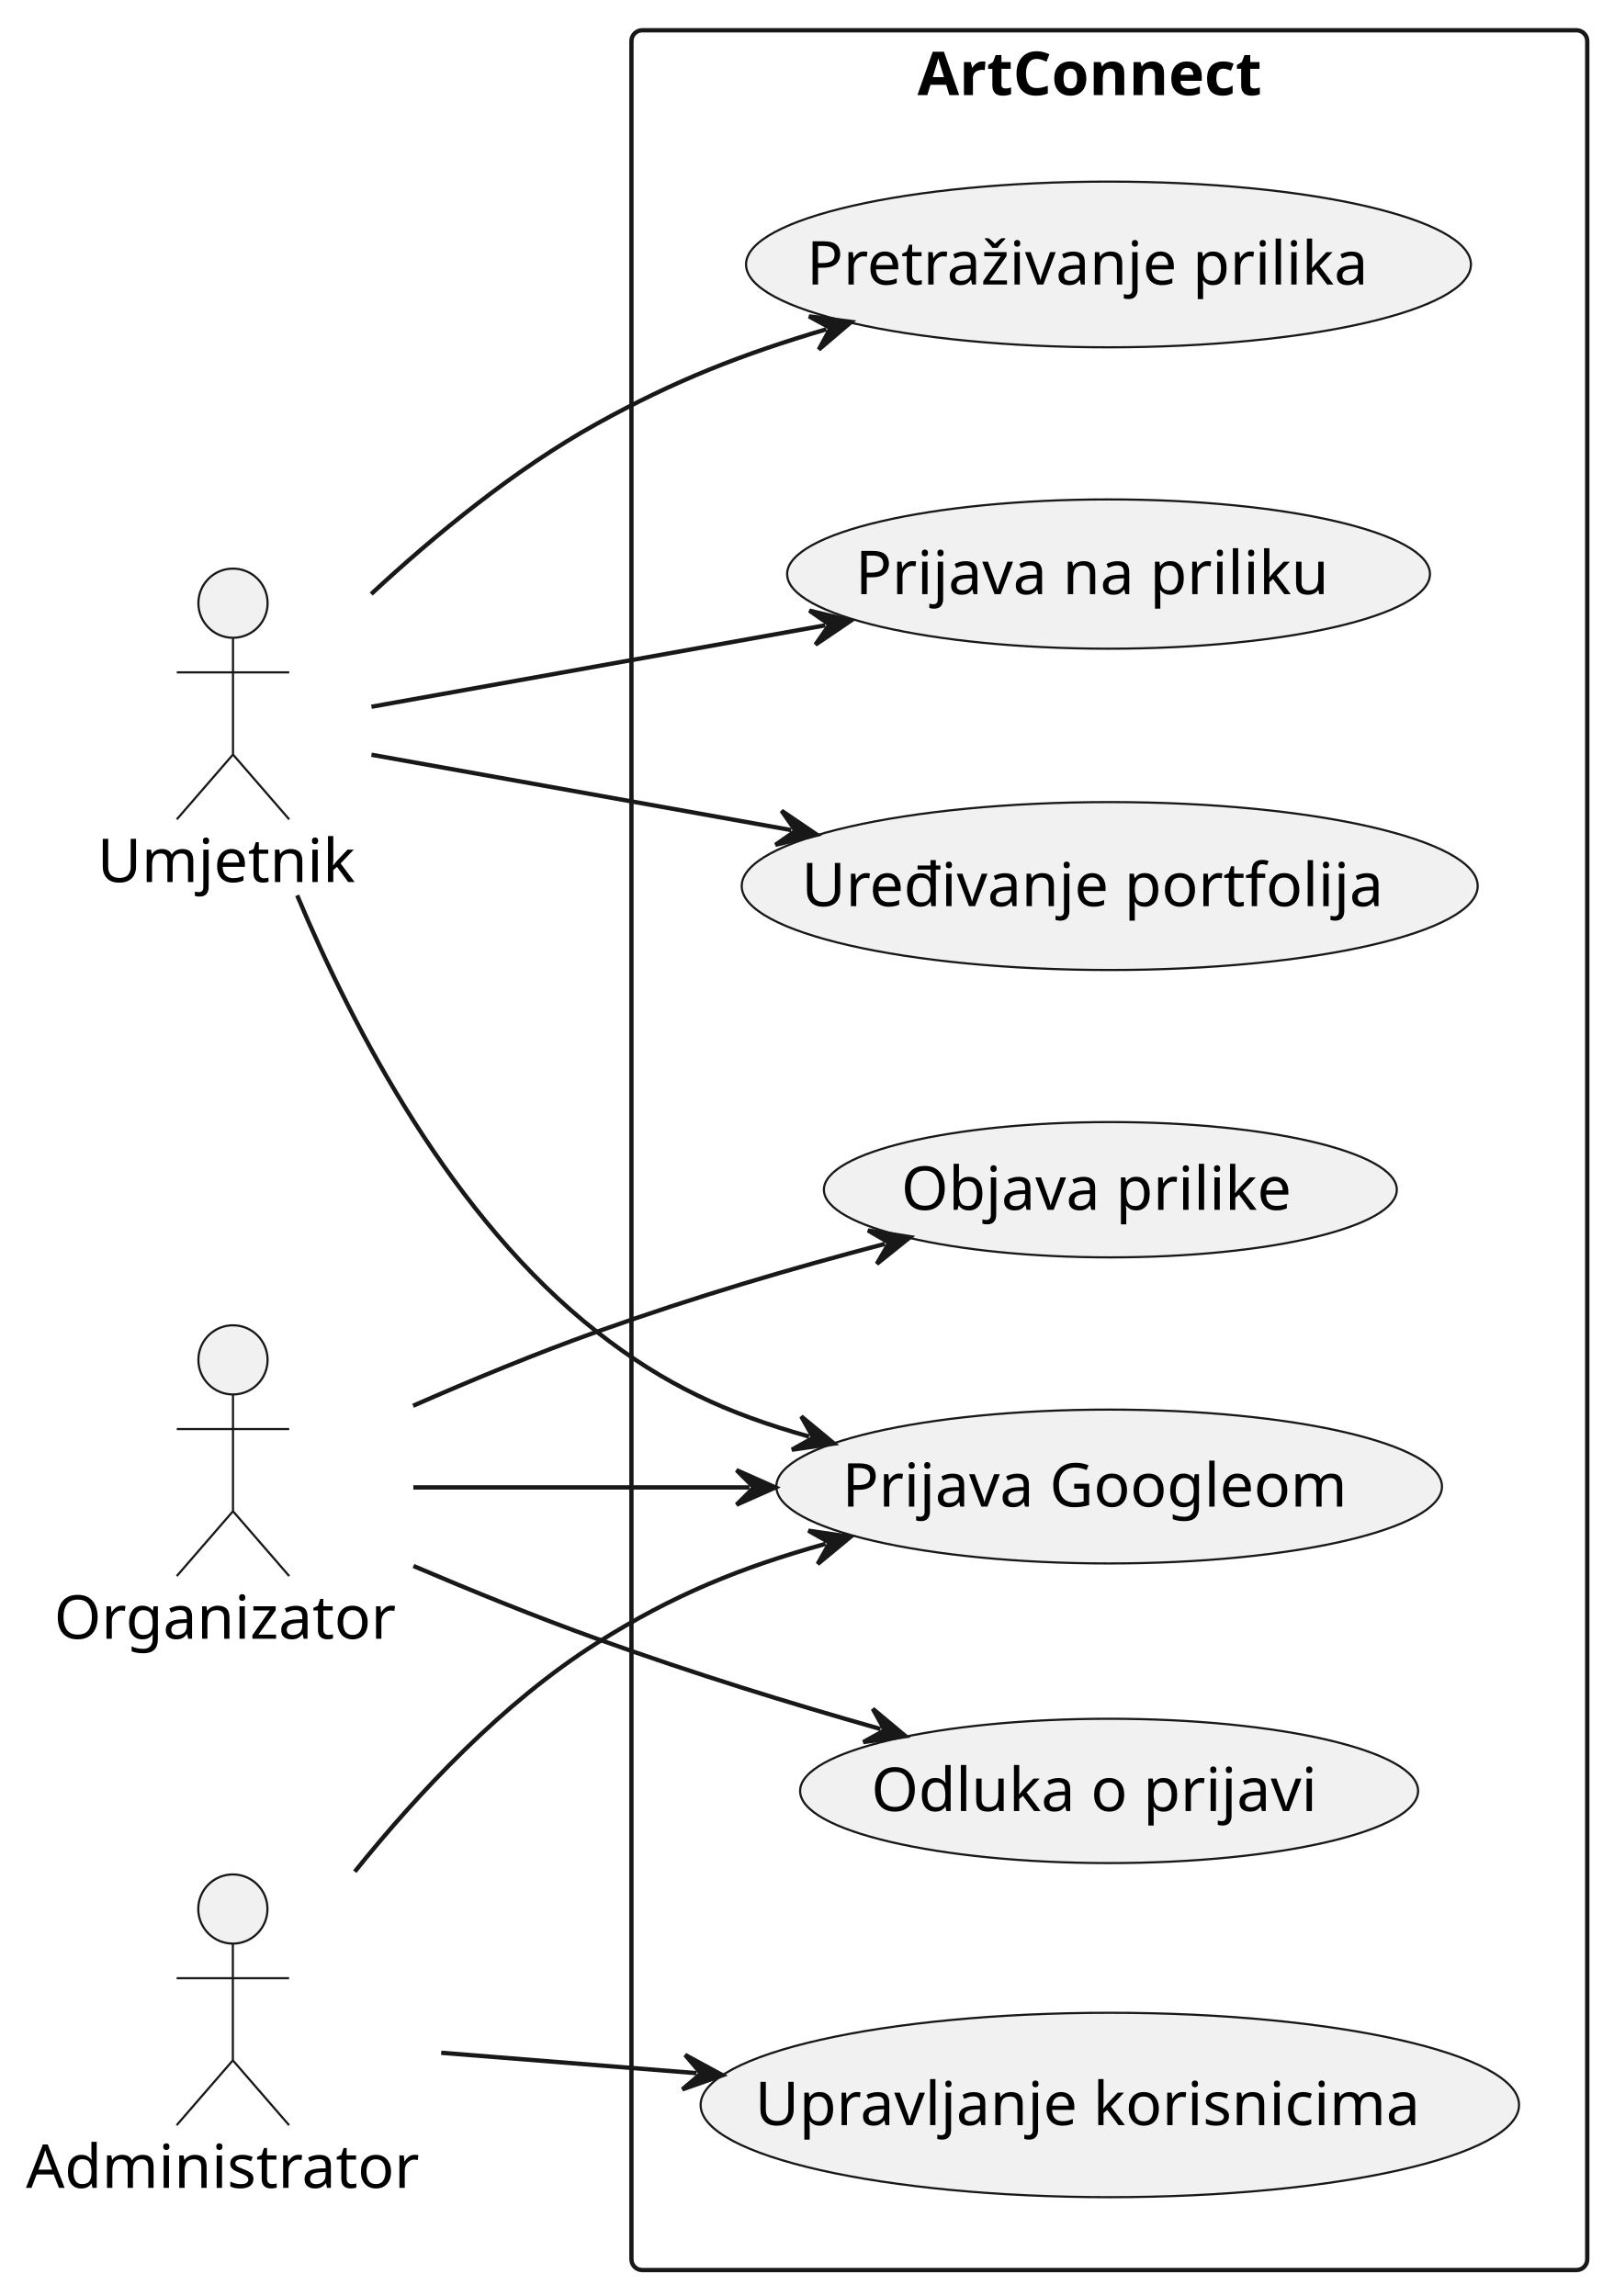
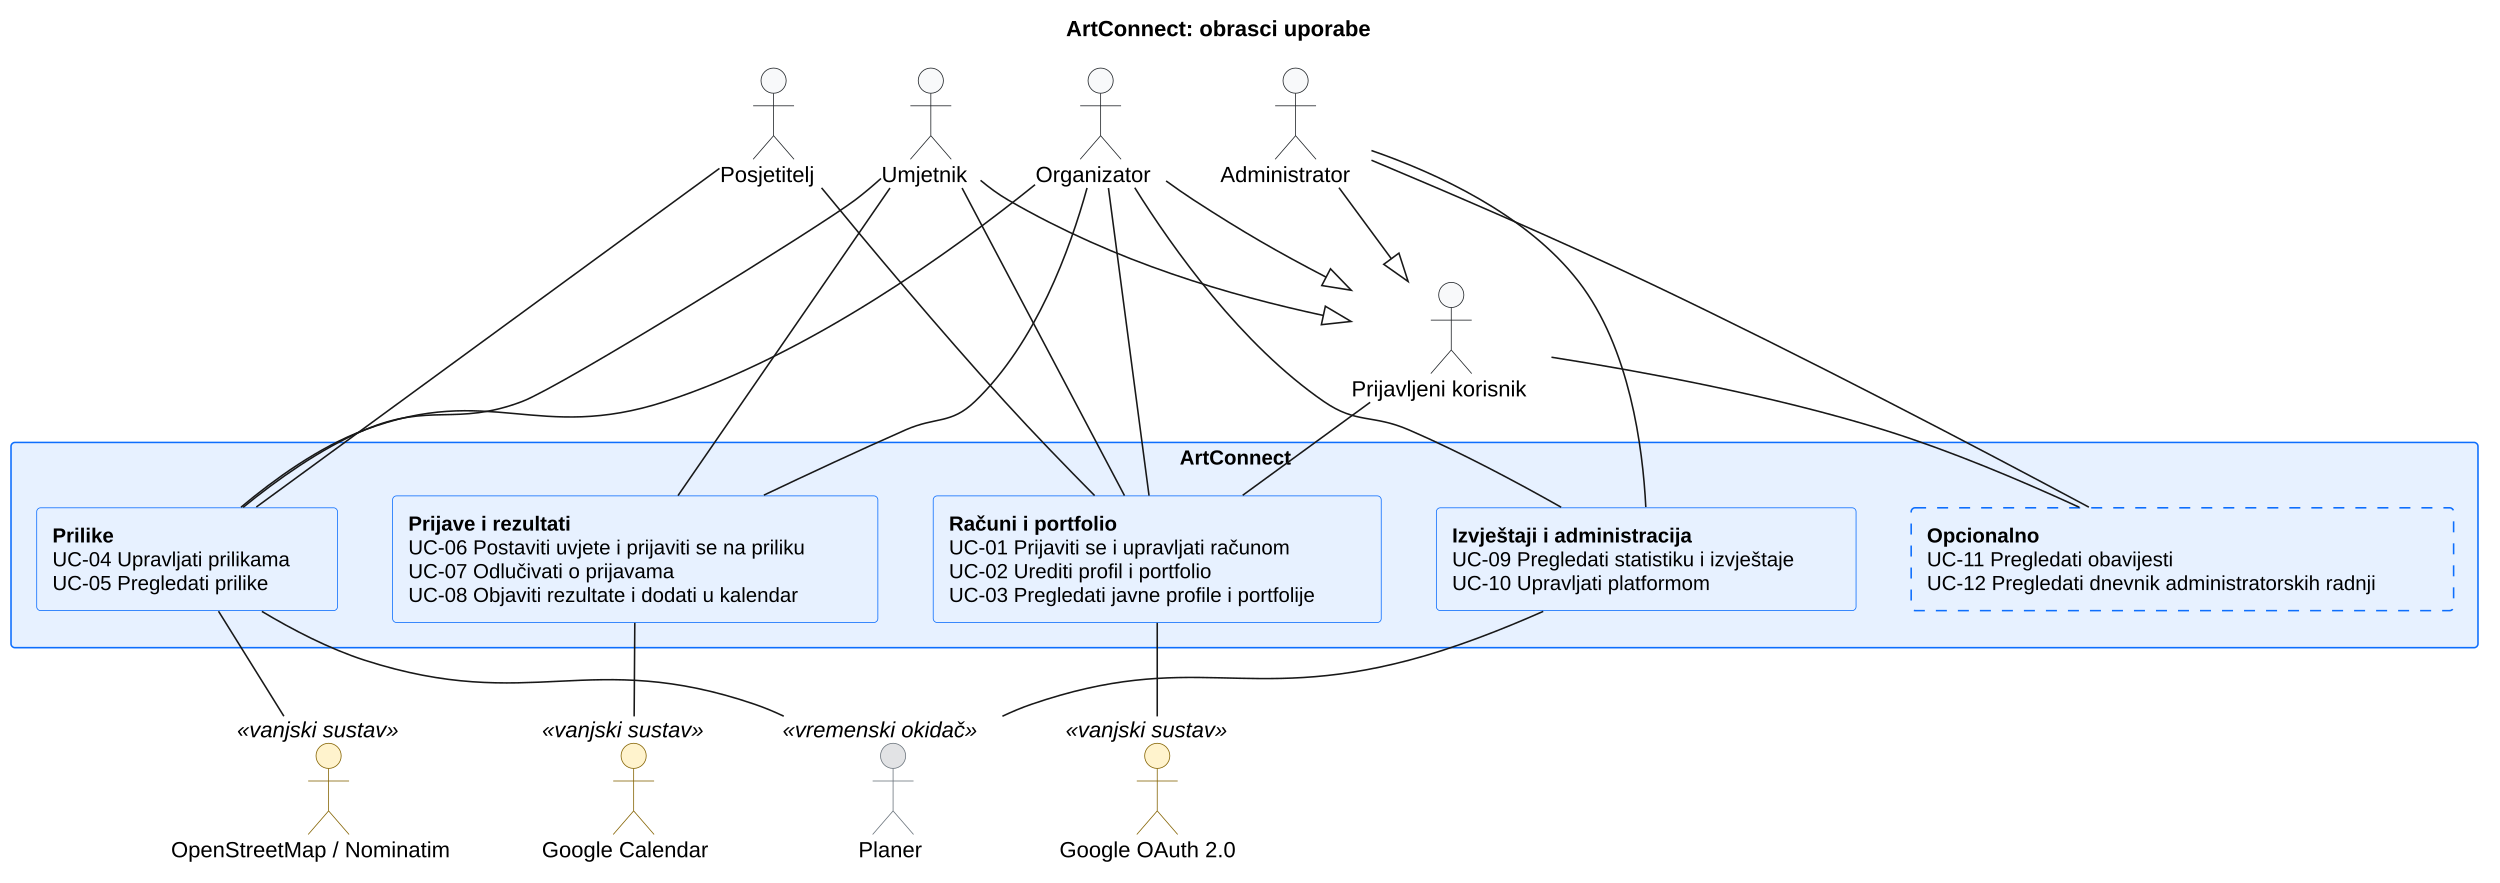
- <svg xmlns="http://www.w3.org/2000/svg" contentStyleType="text/css" data-diagram-type="DESCRIPTION" height="531px" preserveAspectRatio="none" style="width:373px;height:531px;background:#FFFFFF;" version="1.1" viewBox="0 0 373 531" width="373px" zoomAndPan="magnify">
+ <svg xmlns="http://www.w3.org/2000/svg" version="1.1" data-diagram-type="DESCRIPTION" style="width:1590px;height:561px;background:#FFFFFF;" width="1590px" height="561px" viewBox="0 0 1590 561" zoomAndPan="magnify" preserveAspectRatio="none" contentStyleType="text/css">
  <defs />
-   <g>
-     <g class="cluster" data-entity="ArtConnect" data-source-line="8" data-uid="ent0005" id="cluster_ArtConnect">
-       <rect fill="none" height="518" rx="2.5" ry="2.5" style="stroke:#181818;stroke-width:1;" width="221" x="146" y="7" />
-       <text fill="#000000" font-family="sans-serif" font-size="14" font-weight="bold" lengthAdjust="spacing" textLength="88.744" x="212.128" y="21.995">ArtConnect</text>
+   <g font-family="sans-serif" lengthAdjust="spacing">
+     <g class="title" data-source-line="1">
+       <text x="678.006" y="22.995" fill="#000" font-size="14" textLength="226.987" font-weight="700" font-family="Arial">ArtConnect: obrasci uporabe</text>
    </g>
-     <g class="entity" data-entity="UC1" data-source-line="9" data-uid="ent0006" id="entity_UC1">
-       <ellipse cx="256.456" cy="343.791" fill="#F1F1F1" rx="76.956" ry="17.791" style="stroke:#181818;stroke-width:0.5;" />
-       <text fill="#000000" font-family="sans-serif" font-size="14" lengthAdjust="spacing" textLength="123.443" x="194.734" y="348.44">Prijava Googleom</text>
+     <g class="cluster" data-qualified-name="ArtConnect" id="ent0013" data-source-line="41">
+       <rect x="7" y="281.387" width="1569" height="130.54" fill="#E7F1FF" style="stroke:#0D6EFD;stroke-width:1;" rx="2.5" ry="2.5" />
+       <text x="750.297" y="295.454" fill="#000" font-size="13" textLength="82.405" font-weight="700" font-family="Arial">ArtConnect</text>
    </g>
-     <g class="entity" data-entity="UC2" data-source-line="10" data-uid="ent0007" id="entity_UC2">
-       <ellipse cx="256.586" cy="204.917" fill="#F1F1F1" rx="85.086" ry="19.417" style="stroke:#181818;stroke-width:0.5;" />
-       <text fill="#000000" font-family="sans-serif" font-size="14" lengthAdjust="spacing" textLength="142.523" x="185.325" y="209.566">Uređivanje portfolija</text>
+     <g class="entity" data-qualified-name="ArtConnect.Racuni" id="ent0014" data-source-line="42">
+       <rect x="593.53" y="315.387" width="284.938" height="80.531" fill="#E7F1FF" style="stroke:#0D6EFD;stroke-width:0.5;" rx="2.5" ry="2.5" />
+       <text x="603.53" y="337.454" fill="#000" font-size="13" textLength="126.255" font-weight="700" font-family="Arial">Računi i portfolio</text>
+       <text x="603.53" y="352.587" fill="#000" font-size="13" textLength="246.207" font-family="Arial">UC-01 Prijaviti se i upravljati računom</text>
+       <text x="603.53" y="367.719" fill="#000" font-size="13" textLength="191.103" font-family="Arial">UC-02 Urediti profil i portfolio</text>
+       <text x="603.53" y="382.852" fill="#000" font-size="13" textLength="264.938" font-family="Arial">UC-03 Pregledati javne profile i portfolije</text>
    </g>
-     <g class="entity" data-entity="UC3" data-source-line="11" data-uid="ent0008" id="entity_UC3">
-       <ellipse cx="256.304" cy="61.161" fill="#F1F1F1" rx="83.804" ry="19.161" style="stroke:#181818;stroke-width:0.5;" />
-       <text fill="#000000" font-family="sans-serif" font-size="14" lengthAdjust="spacing" textLength="139.562" x="186.523" y="65.809">Pretraživanje prilika</text>
+     <g class="entity" data-qualified-name="ArtConnect.Prilike" id="ent0015" data-source-line="43">
+       <rect x="23.34" y="322.957" width="191.317" height="65.398" fill="#E7F1FF" style="stroke:#0D6EFD;stroke-width:0.5;" rx="2.5" ry="2.5" />
+       <text x="33.34" y="345.024" fill="#000" font-size="13" textLength="46.77" font-weight="700" font-family="Arial">Prilike</text>
+       <text x="33.34" y="360.157" fill="#000" font-size="13" textLength="171.317" font-family="Arial">UC-04 Upravljati prilikama</text>
+       <text x="33.34" y="375.289" fill="#000" font-size="13" textLength="154.02" font-family="Arial">UC-05 Pregledati prilike</text>
    </g>
-     <g class="entity" data-entity="UC4" data-source-line="12" data-uid="ent0009" id="entity_UC4">
-       <ellipse cx="256.316" cy="132.763" fill="#F1F1F1" rx="74.316" ry="17.263" style="stroke:#181818;stroke-width:0.5;" />
-       <text fill="#000000" font-family="sans-serif" font-size="14" lengthAdjust="spacing" textLength="117.065" x="197.784" y="137.412">Prijava na priliku</text>
+     <g class="entity" data-qualified-name="ArtConnect.Prijave" id="ent0016" data-source-line="44">
+       <rect x="249.69" y="315.387" width="308.622" height="80.531" fill="#E7F1FF" style="stroke:#0D6EFD;stroke-width:0.5;" rx="2.5" ry="2.5" />
+       <text x="259.69" y="337.454" fill="#000" font-size="13" textLength="126.585" font-weight="700" font-family="Arial">Prijave i rezultati</text>
+       <text x="259.69" y="352.587" fill="#000" font-size="13" textLength="288.622" font-family="Arial">UC-06 Postaviti uvjete i prijaviti se na priliku</text>
+       <text x="259.69" y="367.719" fill="#000" font-size="13" textLength="190.715" font-family="Arial">UC-07 Odlučivati o prijavama</text>
+       <text x="259.69" y="382.852" fill="#000" font-size="13" textLength="282.763" font-family="Arial">UC-08 Objaviti rezultate i dodati u kalendar</text>
    </g>
-     <g class="entity" data-entity="UC5" data-source-line="13" data-uid="ent0010" id="entity_UC5">
-       <ellipse cx="256.735" cy="275.147" fill="#F1F1F1" rx="66.235" ry="15.647" style="stroke:#181818;stroke-width:0.5;" />
-       <text fill="#000000" font-family="sans-serif" font-size="14" lengthAdjust="spacing" textLength="96.722" x="208.374" y="279.796">Objava prilike</text>
+     <g class="entity" data-qualified-name="ArtConnect.Izvjestaji" id="ent0017" data-source-line="45">
+       <rect x="913.54" y="322.957" width="266.917" height="65.398" fill="#E7F1FF" style="stroke:#0D6EFD;stroke-width:0.5;" rx="2.5" ry="2.5" />
+       <text x="923.54" y="345.024" fill="#000" font-size="13" textLength="183.612" font-weight="700" font-family="Arial">Izvještaji i administracija</text>
+       <text x="923.54" y="360.157" fill="#000" font-size="13" textLength="246.917" font-family="Arial">UC-09 Pregledati statistiku i izvještaje</text>
+       <text x="923.54" y="375.289" fill="#000" font-size="13" textLength="186.843" font-family="Arial">UC-10 Upravljati platformom</text>
    </g>
-     <g class="entity" data-entity="UC6" data-source-line="14" data-uid="ent0011" id="entity_UC6">
-       <ellipse cx="256.445" cy="414.189" fill="#F1F1F1" rx="71.445" ry="16.689" style="stroke:#181818;stroke-width:0.5;" />
-       <text fill="#000000" font-family="sans-serif" font-size="14" lengthAdjust="spacing" textLength="109.997" x="201.447" y="418.837">Odluka o prijavi</text>
+     <g class="entity" data-qualified-name="ArtConnect.Opcionalno" id="ent0018" data-source-line="46">
+       <rect x="1215.51" y="322.957" width="344.987" height="65.398" fill="#E7F1FF" style="stroke:#0D6EFD;stroke-width:1;stroke-dasharray:7,7;" rx="2.5" ry="2.5" />
+       <text x="1225.51" y="345.024" fill="#000" font-size="13" textLength="82.12" font-weight="700" font-family="Arial">Opcionalno</text>
+       <text x="1225.51" y="360.157" fill="#000" font-size="13" textLength="176.63" font-family="Arial">UC-11 Pregledati obavijesti</text>
+       <text x="1225.51" y="375.289" fill="#000" font-size="13" textLength="324.987" font-family="Arial">UC-12 Pregledati dnevnik administratorskih radnji</text>
    </g>
-     <g class="entity" data-entity="UC7" data-source-line="15" data-uid="ent0012" id="entity_UC7">
-       <ellipse cx="256.616" cy="486.823" fill="#F1F1F1" rx="94.616" ry="21.323" style="stroke:#181818;stroke-width:0.5;" />
-       <text fill="#000000" font-family="sans-serif" font-size="14" lengthAdjust="spacing" textLength="164.117" x="174.558" y="491.472">Upravljanje korisnicima</text>
+     <g class="entity" data-qualified-name="Posjetitelj" id="ent0001" data-source-line="22">
+       <ellipse cx="492.003" cy="51.297" rx="8" ry="8" fill="#F8F9FA" style="stroke:#212529;stroke-width:0.5;" />
+       <path d="M492.003,59.297 L492.003,86.297 M479.003,67.297 L505.003,67.297 M492.003,86.297 L479.003,101.297 M492.003,86.297 L505.003,101.297" style="stroke:#212529;stroke-width:0.5;" fill="none" />
+       <text x="457.97" y="115.792" fill="#000" font-size="14" textLength="68.065" font-family="Arial">Posjetitelj</text>
    </g>
-     <g class="entity" data-entity="Umjetnik" data-source-line="4" data-uid="ent0002" id="entity_Umjetnik">
-       <ellipse cx="53.873" cy="139.5" fill="#F1F1F1" rx="8" ry="8" style="stroke:#181818;stroke-width:0.5;" />
-       <path d="M53.873,147.5 L53.873,174.5 M40.873,155.5 L66.874,155.5 M53.873,174.5 L40.873,189.5 M53.873,174.5 L66.874,189.5" fill="none" style="stroke:#181818;stroke-width:0.5;" />
-       <text fill="#000000" font-family="sans-serif" font-size="14" lengthAdjust="spacing" textLength="62.747" x="22.5" y="203.995">Umjetnik</text>
+     <g class="entity" data-qualified-name="Umjetnik" id="ent0002" data-source-line="23">
+       <ellipse cx="592.004" cy="51.297" rx="8" ry="8" fill="#F8F9FA" style="stroke:#212529;stroke-width:0.5;" />
+       <path d="M592.004,59.297 L592.004,86.297 M579.004,67.297 L605.004,67.297 M592.004,86.297 L579.004,101.297 M592.004,86.297 L605.004,101.297" style="stroke:#212529;stroke-width:0.5;" fill="none" />
+       <text x="560.63" y="115.792" fill="#000" font-size="14" textLength="62.747" font-family="Arial">Umjetnik</text>
    </g>
-     <g class="entity" data-entity="Organizator" data-source-line="5" data-uid="ent0003" id="entity_Organizator">
-       <ellipse cx="53.871" cy="314.5" fill="#F1F1F1" rx="8" ry="8" style="stroke:#181818;stroke-width:0.5;" />
-       <path d="M53.871,322.5 L53.871,349.5 M40.871,330.5 L66.871,330.5 M53.871,349.5 L40.871,364.5 M53.871,349.5 L66.871,364.5" fill="none" style="stroke:#181818;stroke-width:0.5;" />
-       <text fill="#000000" font-family="sans-serif" font-size="14" lengthAdjust="spacing" textLength="82.742" x="12.5" y="378.995">Organizator</text>
+     <g class="entity" data-qualified-name="Organizator" id="ent0003" data-source-line="24">
+       <ellipse cx="700.001" cy="51.297" rx="8" ry="8" fill="#F8F9FA" style="stroke:#212529;stroke-width:0.5;" />
+       <path d="M700.001,59.297 L700.001,86.297 M687.001,67.297 L713.001,67.297 M700.001,86.297 L687.001,101.297 M700.001,86.297 L713.001,101.297" style="stroke:#212529;stroke-width:0.5;" fill="none" />
+       <text x="658.63" y="115.792" fill="#000" font-size="14" textLength="82.742" font-family="Arial">Organizator</text>
    </g>
-     <g class="entity" data-entity="Administrator" data-source-line="6" data-uid="ent0004" id="entity_Administrator">
-       <ellipse cx="53.841" cy="441.5" fill="#F1F1F1" rx="8" ry="8" style="stroke:#181818;stroke-width:0.5;" />
-       <path d="M53.841,449.5 L53.841,476.5 M40.841,457.5 L66.841,457.5 M53.841,476.5 L40.841,491.5 M53.841,476.5 L66.841,491.5" fill="none" style="stroke:#181818;stroke-width:0.5;" />
-       <text fill="#000000" font-family="sans-serif" font-size="14" lengthAdjust="spacing" textLength="95.683" x="6" y="505.995">Administrator</text>
+     <g class="entity" data-qualified-name="Administrator" id="ent0004" data-source-line="25">
+       <ellipse cx="824.001" cy="51.297" rx="8" ry="8" fill="#F8F9FA" style="stroke:#212529;stroke-width:0.5;" />
+       <path d="M824.001,59.297 L824.001,86.297 M811.001,67.297 L837.001,67.297 M824.001,86.297 L811.001,101.297 M824.001,86.297 L837.001,101.297" style="stroke:#212529;stroke-width:0.5;" fill="none" />
+       <text x="776.16" y="115.792" fill="#000" font-size="14" textLength="95.683" font-family="Arial">Administrator</text>
    </g>
-     <g class="link" data-entity-1="Umjetnik" data-entity-2="UC1" data-source-line="18" data-uid="lnk13" id="link_Umjetnik_UC1">
-       <path d="M68.71,207.07 C81.88,238.45 104.71,281.9 138,308 C153.78,320.37 168.044,326.886 187.074,332.236" fill="none" id="Umjetnik-to-UC1" style="stroke:#181818;stroke-width:1;" />
-       <polygon fill="#181818" points="192.85,333.86,185.268,327.574,188.037,332.507,183.103,335.275,192.85,333.86" style="stroke:#181818;stroke-width:1;" />
+     <g class="entity" data-qualified-name="Prijavljeni" id="ent0005" data-source-line="28">
+       <ellipse cx="923.005" cy="187.597" rx="8" ry="8" fill="#F8F9FA" style="stroke:#212529;stroke-width:0.5;" />
+       <path d="M923.005,195.597 L923.005,222.597 M910.005,203.597 L936.005,203.597 M923.005,222.597 L910.005,237.597 M923.005,222.597 L936.005,237.597" style="stroke:#212529;stroke-width:0.5;" fill="none" />
+       <text x="859.54" y="252.092" fill="#000" font-size="14" textLength="126.93" font-family="Arial">Prijavljeni korisnik</text>
    </g>
-     <g class="link" data-entity-1="Umjetnik" data-entity-2="UC2" data-source-line="19" data-uid="lnk14" id="link_Umjetnik_UC2">
-       <path d="M85.89,174.55 C113.24,179.46 148.195,185.728 182.965,191.978" fill="none" id="Umjetnik-to-UC2" style="stroke:#181818;stroke-width:1;" />
-       <polygon fill="#181818" points="188.87,193.04,180.72,187.511,183.949,192.155,179.304,195.385,188.87,193.04" style="stroke:#181818;stroke-width:1;" />
+     <g class="entity" data-qualified-name="GoogleOAuth" id="ent0009" data-source-line="35">
+       <ellipse cx="736.003" cy="480.724" rx="8" ry="8" fill="#FFF3CD" style="stroke:#856404;stroke-width:0.5;" />
+       <path d="M736.003,488.724 L736.003,515.724 M723.003,496.724 L749.003,496.724 M736.003,515.724 L723.003,530.724 M736.003,515.724 L749.003,530.724" style="stroke:#856404;stroke-width:0.5;" fill="none" />
+       <text x="673.82" y="545.219" fill="#000" font-size="14" textLength="124.366" font-family="Arial">Google OAuth 2.0</text>
+       <text x="677.771" y="468.922" fill="#000" font-size="14" textLength="116.464" font-style="italic" font-family="Arial">«vanjski sustav»</text>
    </g>
-     <g class="link" data-entity-1="Umjetnik" data-entity-2="UC3" data-source-line="20" data-uid="lnk15" id="link_Umjetnik_UC3">
-       <path d="M85.83,137.38 C100.57,123.71 119.1,108.48 138,98 C156.14,87.94 171.656,81.891 191.066,76.151" fill="none" id="Umjetnik-to-UC3" style="stroke:#181818;stroke-width:1;" />
-       <polygon fill="#181818" points="196.82,74.45,187.055,73.166,192.025,75.868,189.324,80.838,196.82,74.45" style="stroke:#181818;stroke-width:1;" />
+     <g class="entity" data-qualified-name="GoogleCalendar" id="ent0010" data-source-line="36">
+       <ellipse cx="403.002" cy="480.724" rx="8" ry="8" fill="#FFF3CD" style="stroke:#856404;stroke-width:0.5;" />
+       <path d="M403.002,488.724 L403.002,515.724 M390.002,496.724 L416.002,496.724 M403.002,515.724 L390.002,530.724 M403.002,515.724 L416.002,530.724" style="stroke:#856404;stroke-width:0.5;" fill="none" />
+       <text x="344.616" y="545.219" fill="#000" font-size="14" textLength="116.771" font-family="Arial">Google Calendar</text>
+       <text x="344.77" y="468.922" fill="#000" font-size="14" textLength="116.464" font-style="italic" font-family="Arial">«vanjski sustav»</text>
    </g>
-     <g class="link" data-entity-1="Umjetnik" data-entity-2="UC4" data-source-line="21" data-uid="lnk16" id="link_Umjetnik_UC4">
-       <path d="M85.89,163.45 C115.33,158.17 154.514,151.129 190.804,144.619" fill="none" id="Umjetnik-to-UC4" style="stroke:#181818;stroke-width:1;" />
-       <polygon fill="#181818" points="196.71,143.56,187.145,141.212,191.789,144.443,188.558,149.086,196.71,143.56" style="stroke:#181818;stroke-width:1;" />
+     <g class="entity" data-qualified-name="OSM" id="ent0011" data-source-line="37">
+       <ellipse cx="208.998" cy="480.724" rx="8" ry="8" fill="#FFF3CD" style="stroke:#856404;stroke-width:0.5;" />
+       <path d="M208.998,488.724 L208.998,515.724 M195.998,496.724 L221.998,496.724 M208.998,515.724 L195.998,530.724 M208.998,515.724 L221.998,530.724" style="stroke:#856404;stroke-width:0.5;" fill="none" />
+       <text x="108.78" y="545.219" fill="#000" font-size="14" textLength="200.437" font-family="Arial">OpenStreetMap / Nominatim</text>
+       <text x="150.766" y="468.922" fill="#000" font-size="14" textLength="116.464" font-style="italic" font-family="Arial">«vanjski sustav»</text>
    </g>
-     <g class="link" data-entity-1="Organizator" data-entity-2="UC1" data-source-line="22" data-uid="lnk17" id="link_Organizator_UC1">
-       <path d="M95.57,344 C119.6,344 144.83,344 173.3,344" fill="none" id="Organizator-to-UC1" style="stroke:#181818;stroke-width:1;" />
-       <polygon fill="#181818" points="179.3,344,170.3,340,174.3,344,170.3,348,179.3,344" style="stroke:#181818;stroke-width:1;" />
+     <g class="entity" data-qualified-name="Planer" id="ent0012" data-source-line="38">
+       <ellipse cx="568.003" cy="480.724" rx="8" ry="8" fill="#E2E3E5" style="stroke:#6C757D;stroke-width:0.5;" />
+       <path d="M568.003,488.724 L568.003,515.724 M555.003,496.724 L581.003,496.724 M568.003,515.724 L555.003,530.724 M568.003,515.724 L581.003,530.724" style="stroke:#6C757D;stroke-width:0.5;" fill="none" />
+       <text x="545.927" y="545.219" fill="#000" font-size="14" textLength="44.153" font-family="Arial">Planer</text>
+       <text x="497.74" y="468.922" fill="#000" font-size="14" textLength="140.526" font-style="italic" font-family="Arial">«vremenski okidač»</text>
    </g>
-     <g class="link" data-entity-1="Organizator" data-entity-2="UC5" data-source-line="23" data-uid="lnk18" id="link_Organizator_UC5">
-       <path d="M95.51,325.12 C108.89,319.24 123.94,313 138,308 C161.56,299.63 182.559,293.493 204.619,287.663" fill="none" id="Organizator-to-UC5" style="stroke:#181818;stroke-width:1;" />
-       <polygon fill="#181818" points="210.42,286.13,200.697,284.562,205.586,287.408,202.741,292.297,210.42,286.13" style="stroke:#181818;stroke-width:1;" />
+     <g class="link" data-entity-1="ent0002" data-entity-2="ent0005" id="lnk6" data-source-line="30" data-link-type="extension">
+       <path d="M623.63,114.697 C629.11,119.287 635,123.617 641,127.097 C710.3,167.267 782.268,187.778 841.658,200.638" style="stroke:#181818;stroke-width:1;" fill="none" id="Umjetnik-to-Prijavljeni" />
+       <polygon points="859.25,204.447,842.927,194.773,840.388,206.502,859.25,204.447" fill="none" style="stroke:#181818;stroke-width:1;stroke-linejoin:miter;stroke-miterlimit:10;" />
    </g>
-     <g class="link" data-entity-1="Organizator" data-entity-2="UC6" data-source-line="24" data-uid="lnk19" id="link_Organizator_UC6">
-       <path d="M95.6,362.17 C108.98,367.87 124.02,373.99 138,379 C161.24,387.33 181.78,393.655 203.6,399.875" fill="none" id="Organizator-to-UC6" style="stroke:#181818;stroke-width:1;" />
-       <polygon fill="#181818" points="209.37,401.52,201.811,395.206,204.561,400.149,199.618,402.899,209.37,401.52" style="stroke:#181818;stroke-width:1;" />
+     <g class="link" data-entity-1="ent0003" data-entity-2="ent0005" id="lnk7" data-source-line="31" data-link-type="extension">
+       <path d="M741.64,115.077 C747.38,119.257 753.27,123.377 759,127.097 C791.08,147.907 812.466,160.162 843.416,176.282" style="stroke:#181818;stroke-width:1;" fill="none" id="Organizator-to-Prijavljeni" />
+       <polygon points="859.38,184.597,846.187,170.961,840.644,181.603,859.38,184.597" fill="none" style="stroke:#181818;stroke-width:1;stroke-linejoin:miter;stroke-miterlimit:10;" />
    </g>
-     <g class="link" data-entity-1="Administrator" data-entity-2="UC1" data-source-line="25" data-uid="lnk20" id="link_Administrator_UC1">
-       <path d="M82.03,432.86 C96.73,414.58 116.32,393.72 138,380 C155.67,368.82 171.252,362.536 190.882,357.046" fill="none" id="Administrator-to-UC1" style="stroke:#181818;stroke-width:1;" />
-       <polygon fill="#181818" points="196.66,355.43,186.915,354.002,191.845,356.777,189.07,361.706,196.66,355.43" style="stroke:#181818;stroke-width:1;" />
+     <g class="link" data-entity-1="ent0004" data-entity-2="ent0005" id="lnk8" data-source-line="32" data-link-type="extension">
+       <path d="M851.58,119.357 C865.31,137.987 871.18,145.948 884.89,164.548" style="stroke:#181818;stroke-width:1;" fill="none" id="Administrator-to-Prijavljeni" />
+       <polygon points="895.57,179.037,889.72,160.988,880.06,168.108,895.57,179.037" fill="none" style="stroke:#181818;stroke-width:1;stroke-linejoin:miter;stroke-miterlimit:10;" />
    </g>
-     <g class="link" data-entity-1="Administrator" data-entity-2="UC7" data-source-line="26" data-uid="lnk21" id="link_Administrator_UC7">
-       <path d="M102.01,474.75 C121.45,476.3 138.679,477.685 161.089,479.465" fill="none" id="Administrator-to-UC7" style="stroke:#181818;stroke-width:1;" />
-       <polygon fill="#181818" points="167.07,479.94,158.415,475.24,162.086,479.544,157.781,483.215,167.07,479.94" style="stroke:#181818;stroke-width:1;" />
+     <g class="link" data-entity-1="ent0001" data-entity-2="ent0014" id="lnk19" data-source-line="49" data-link-type="association">
+       <path d="M522.51,119.477 C551.74,155.057 597.42,209.707 639,255.387 C657.33,275.527 678.38,297.227 696.17,315.187" style="stroke:#181818;stroke-width:1;" fill="none" id="Posjetitelj-Racuni" />
+     </g>
+     <g class="link" data-entity-1="ent0001" data-entity-2="ent0015" id="lnk20" data-source-line="50" data-link-type="association">
+       <path d="M457.58,107.117 C389.59,156.827 238.15,267.537 163.02,322.467" style="stroke:#181818;stroke-width:1;" fill="none" id="Posjetitelj-Prilike" />
+     </g>
+     <g class="link" data-entity-1="ent0005" data-entity-2="ent0014" id="lnk21" data-source-line="52" data-link-type="association">
+       <path d="M871.41,255.877 C846.22,274.257 815.91,296.367 790.36,314.997" style="stroke:#181818;stroke-width:1;" fill="none" id="Prijavljeni-Racuni" />
+     </g>
+     <g class="link" data-entity-1="ent0005" data-entity-2="ent0018" id="lnk22" data-source-line="53" data-link-type="association">
+       <path d="M986.73,227.197 C1043.07,236.017 1127.08,251.377 1198,273.387 C1240.49,286.587 1286.39,306.057 1322.44,322.647" style="stroke:#181818;stroke-width:1;" fill="none" id="Prijavljeni-Opcionalno" />
+     </g>
+     <g class="link" data-entity-1="ent0002" data-entity-2="ent0014" id="lnk23" data-source-line="55" data-link-type="association">
+       <path d="M611.87,119.577 C639.03,171.017 687.52,262.837 715.17,315.207" style="stroke:#181818;stroke-width:1;" fill="none" id="Umjetnik-Racuni" />
+     </g>
+     <g class="link" data-entity-1="ent0002" data-entity-2="ent0016" id="lnk24" data-source-line="56" data-link-type="association">
+       <path d="M566.06,119.577 C530.6,171.017 467.3,262.837 431.2,315.207" style="stroke:#181818;stroke-width:1;" fill="none" id="Umjetnik-Prijave" />
+     </g>
+     <g class="link" data-entity-1="ent0002" data-entity-2="ent0015" id="lnk25" data-source-line="57" data-link-type="association">
+       <path d="M560.29,113.517 C555.01,118.257 549.47,122.947 544,127.097 C522.07,143.747 357.76,245.667 332,255.387 C289.75,271.347 273.58,255.777 232,273.387 C203.74,285.367 175.71,305.457 154.64,322.667" style="stroke:#181818;stroke-width:1;" fill="none" id="Umjetnik-Prilike" />
+     </g>
+     <g class="link" data-entity-1="ent0003" data-entity-2="ent0014" id="lnk26" data-source-line="59" data-link-type="association">
+       <path d="M704.97,119.577 C711.76,171.017 723.88,262.837 730.79,315.207" style="stroke:#181818;stroke-width:1;" fill="none" id="Organizator-Racuni" />
+     </g>
+     <g class="link" data-entity-1="ent0003" data-entity-2="ent0015" id="lnk27" data-source-line="60" data-link-type="association">
+       <path d="M658.29,117.467 C606.81,158.957 514.77,225.697 423,255.387 C341.88,281.647 311.84,243.457 232,273.387 C202.81,284.337 174.35,304.887 153.29,322.577" style="stroke:#181818;stroke-width:1;" fill="none" id="Organizator-Prilike" />
+     </g>
+     <g class="link" data-entity-1="ent0003" data-entity-2="ent0016" id="lnk28" data-source-line="61" data-link-type="association">
+       <path d="M691.36,119.547 C680.67,158.287 658.93,218.137 620,255.387 C604.74,269.997 595.34,264.877 576,273.387 C546.38,286.437 514.23,301.407 485.83,314.907" style="stroke:#181818;stroke-width:1;" fill="none" id="Organizator-Prijave" />
+     </g>
+     <g class="link" data-entity-1="ent0003" data-entity-2="ent0017" id="lnk29" data-source-line="62" data-link-type="association">
+       <path d="M721.7,119.377 C746.21,158.557 789.6,219.297 842,255.387 C862.83,269.747 872.78,263.357 896,273.387 C929.07,287.677 964.61,306.617 992.9,322.607" style="stroke:#181818;stroke-width:1;" fill="none" id="Organizator-Izvjestaji" />
+     </g>
+     <g class="link" data-entity-1="ent0004" data-entity-2="ent0017" id="lnk30" data-source-line="64" data-link-type="association">
+       <path d="M872.24,95.737 C913.34,109.977 970.88,136.247 1004,179.097 C1036.53,221.177 1044.83,284.497 1046.73,322.487" style="stroke:#181818;stroke-width:1;" fill="none" id="Administrator-Izvjestaji" />
+     </g>
+     <g class="link" data-entity-1="ent0004" data-entity-2="ent0018" id="lnk31" data-source-line="65" data-link-type="association">
+       <path d="M872.25,101.907 C917.7,120.947 987.49,150.847 1047,179.097 C1147.01,226.567 1260.94,286.417 1328.53,322.557" style="stroke:#181818;stroke-width:1;" fill="none" id="Administrator-Opcionalno" />
+     </g>
+     <g class="link" data-entity-1="ent0014" data-entity-2="ent0009" id="lnk32" data-source-line="67" data-link-type="association">
+       <path d="M736,396.157 C736,414.547 736,436.537 736,455.627" style="stroke:#181818;stroke-width:1;" fill="none" id="Racuni-GoogleOAuth" />
+     </g>
+     <g class="link" data-entity-1="ent0016" data-entity-2="ent0010" id="lnk33" data-source-line="68" data-link-type="association">
+       <path d="M403.73,396.157 C403.6,414.547 403.45,436.537 403.32,455.627" style="stroke:#181818;stroke-width:1;" fill="none" id="Prijave-GoogleCalendar" />
+     </g>
+     <g class="link" data-entity-1="ent0015" data-entity-2="ent0011" id="lnk34" data-source-line="69" data-link-type="association">
+       <path d="M138.97,388.737 C151.2,408.367 167.03,433.807 180.55,455.517" style="stroke:#181818;stroke-width:1;" fill="none" id="Prilike-OSM" />
+     </g>
+     <g class="link" data-entity-1="ent0015" data-entity-2="ent0012" id="lnk35" data-source-line="70" data-link-type="association">
+       <path d="M166.56,388.847 C186.04,400.517 209.31,412.617 232,419.927 C337.59,453.907 375.01,412.137 480,447.927 C486.17,450.027 492.37,452.617 498.47,455.507" style="stroke:#181818;stroke-width:1;" fill="none" id="Prilike-Planer" />
+     </g>
+     <g class="link" data-entity-1="ent0017" data-entity-2="ent0012" id="lnk36" data-source-line="71" data-link-type="association">
+       <path d="M981.5,388.827 C955.46,400.347 924.87,412.357 896,419.927 C792.12,447.167 757.58,413.087 656,447.927 C649.83,450.037 643.64,452.637 637.54,455.527" style="stroke:#181818;stroke-width:1;" fill="none" id="Izvjestaji-Planer" />
    </g>
  </g>
</svg>
